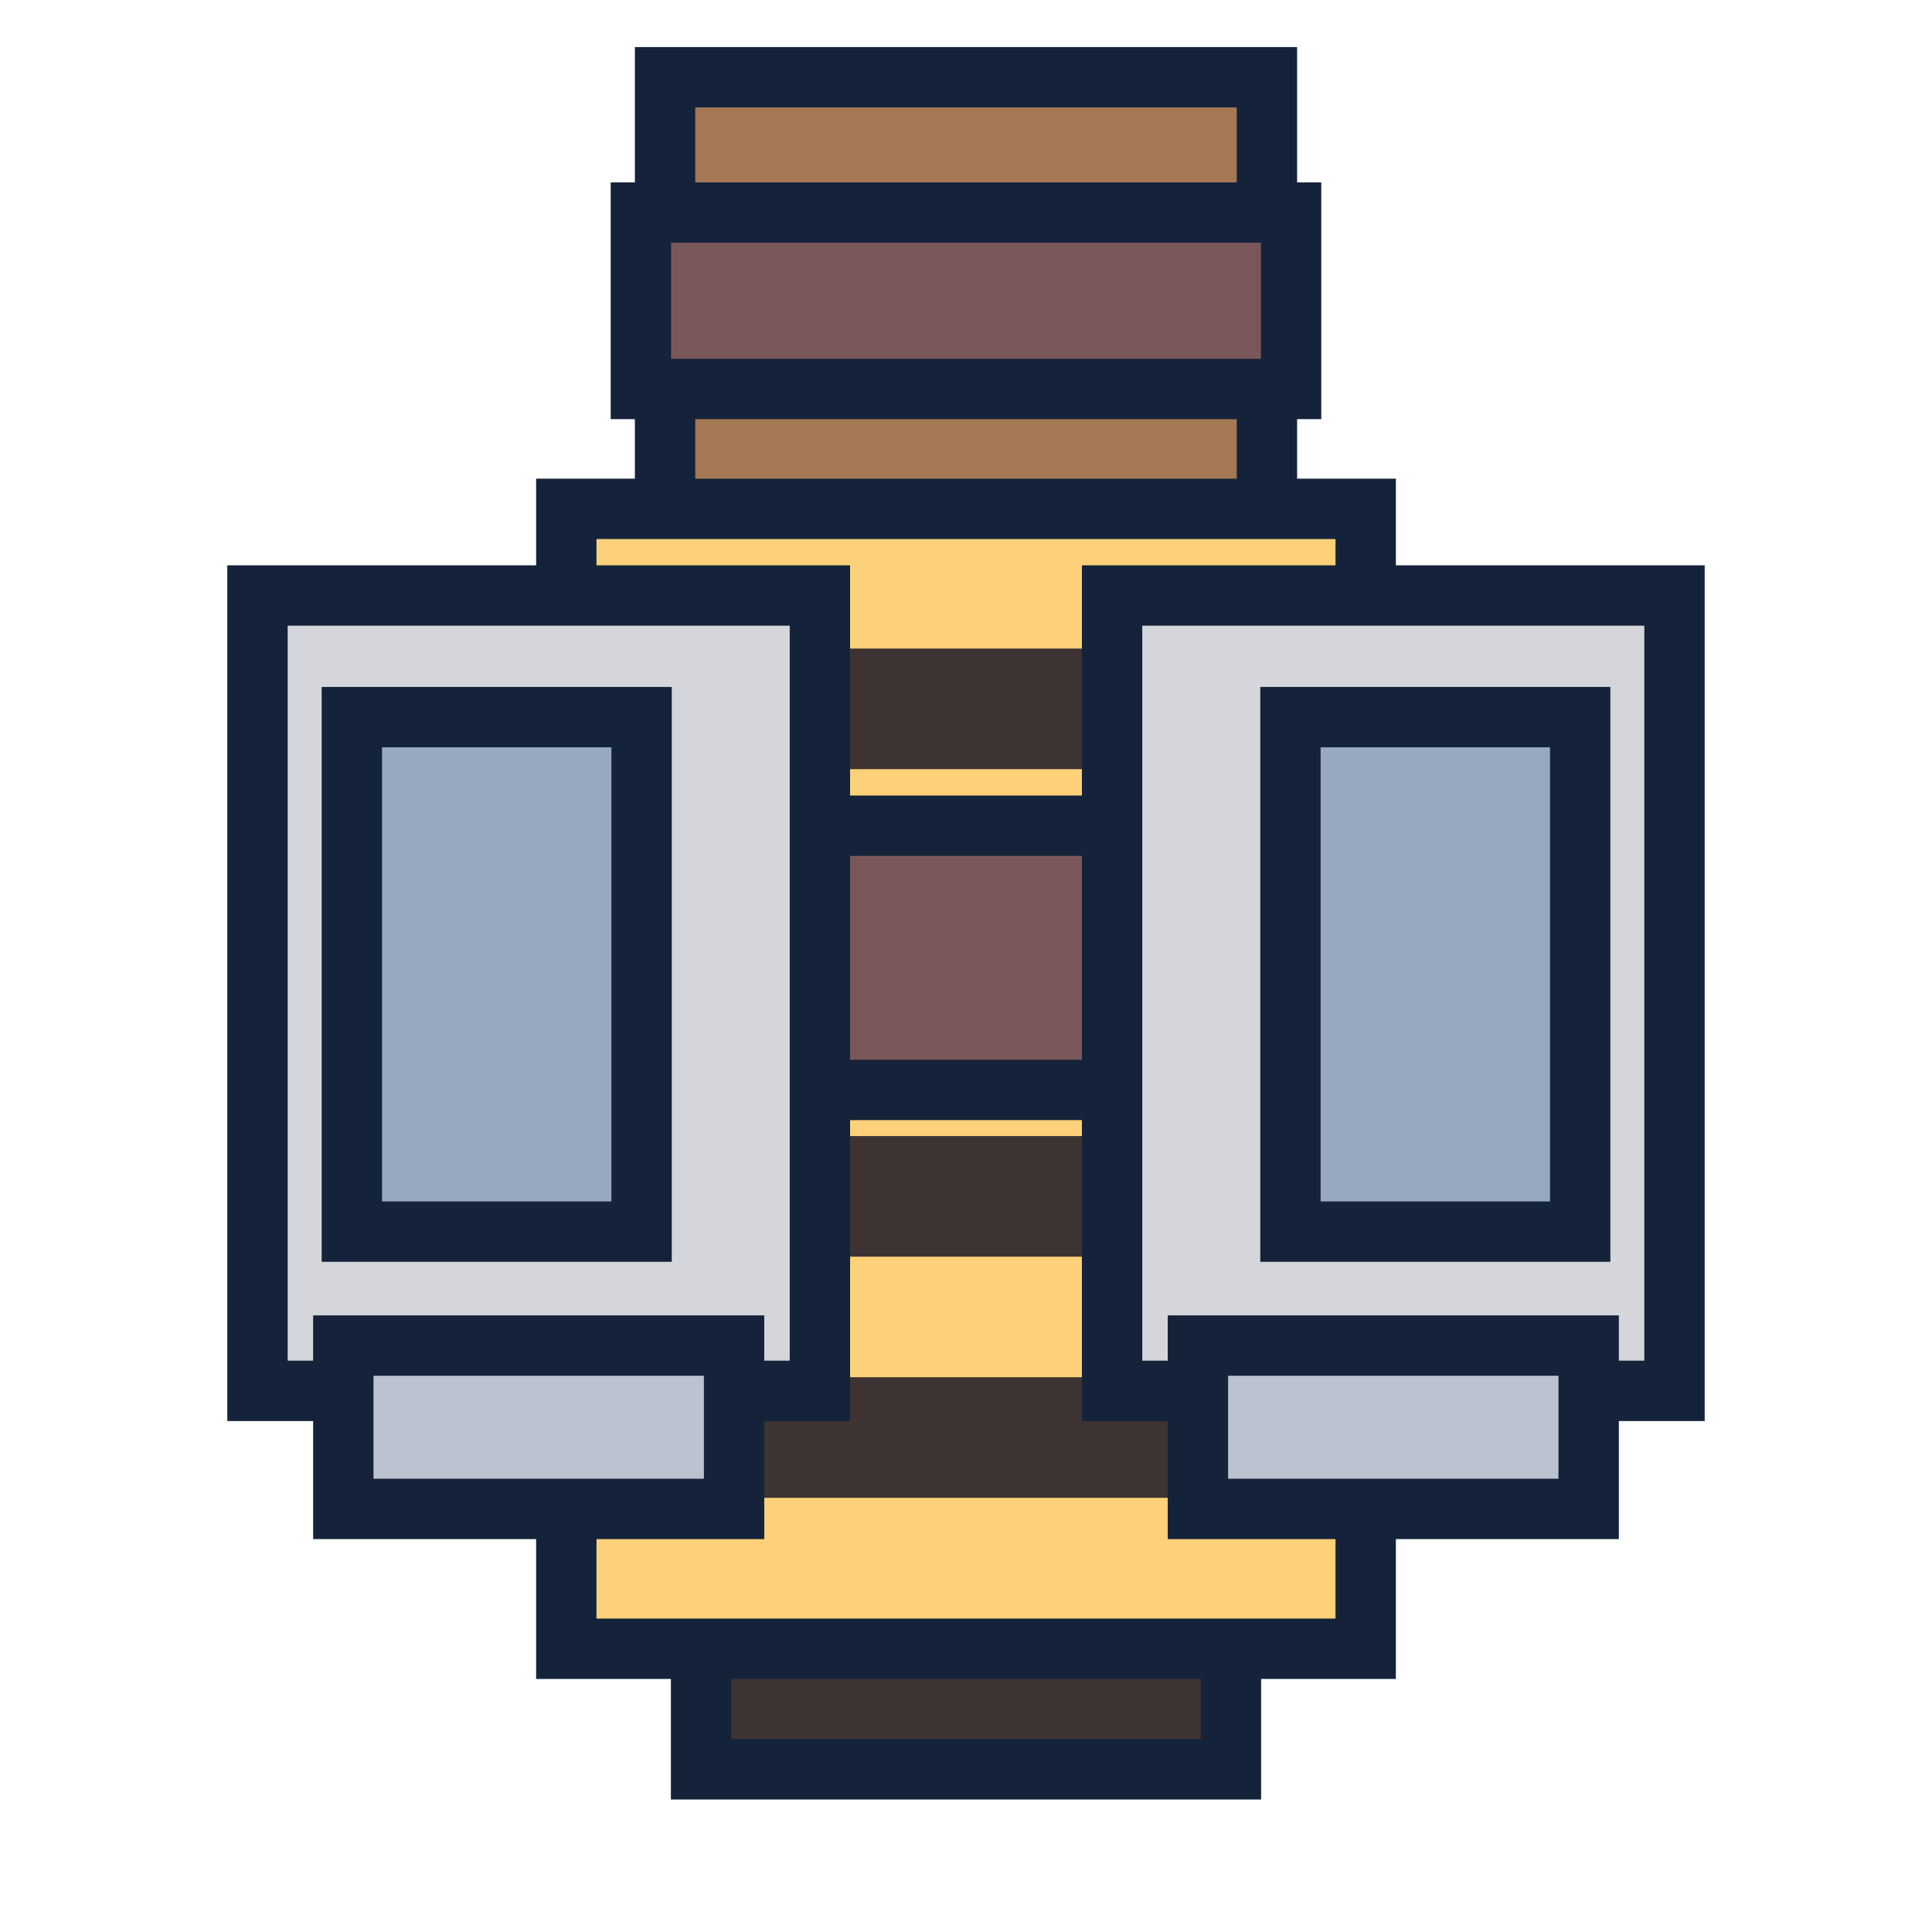
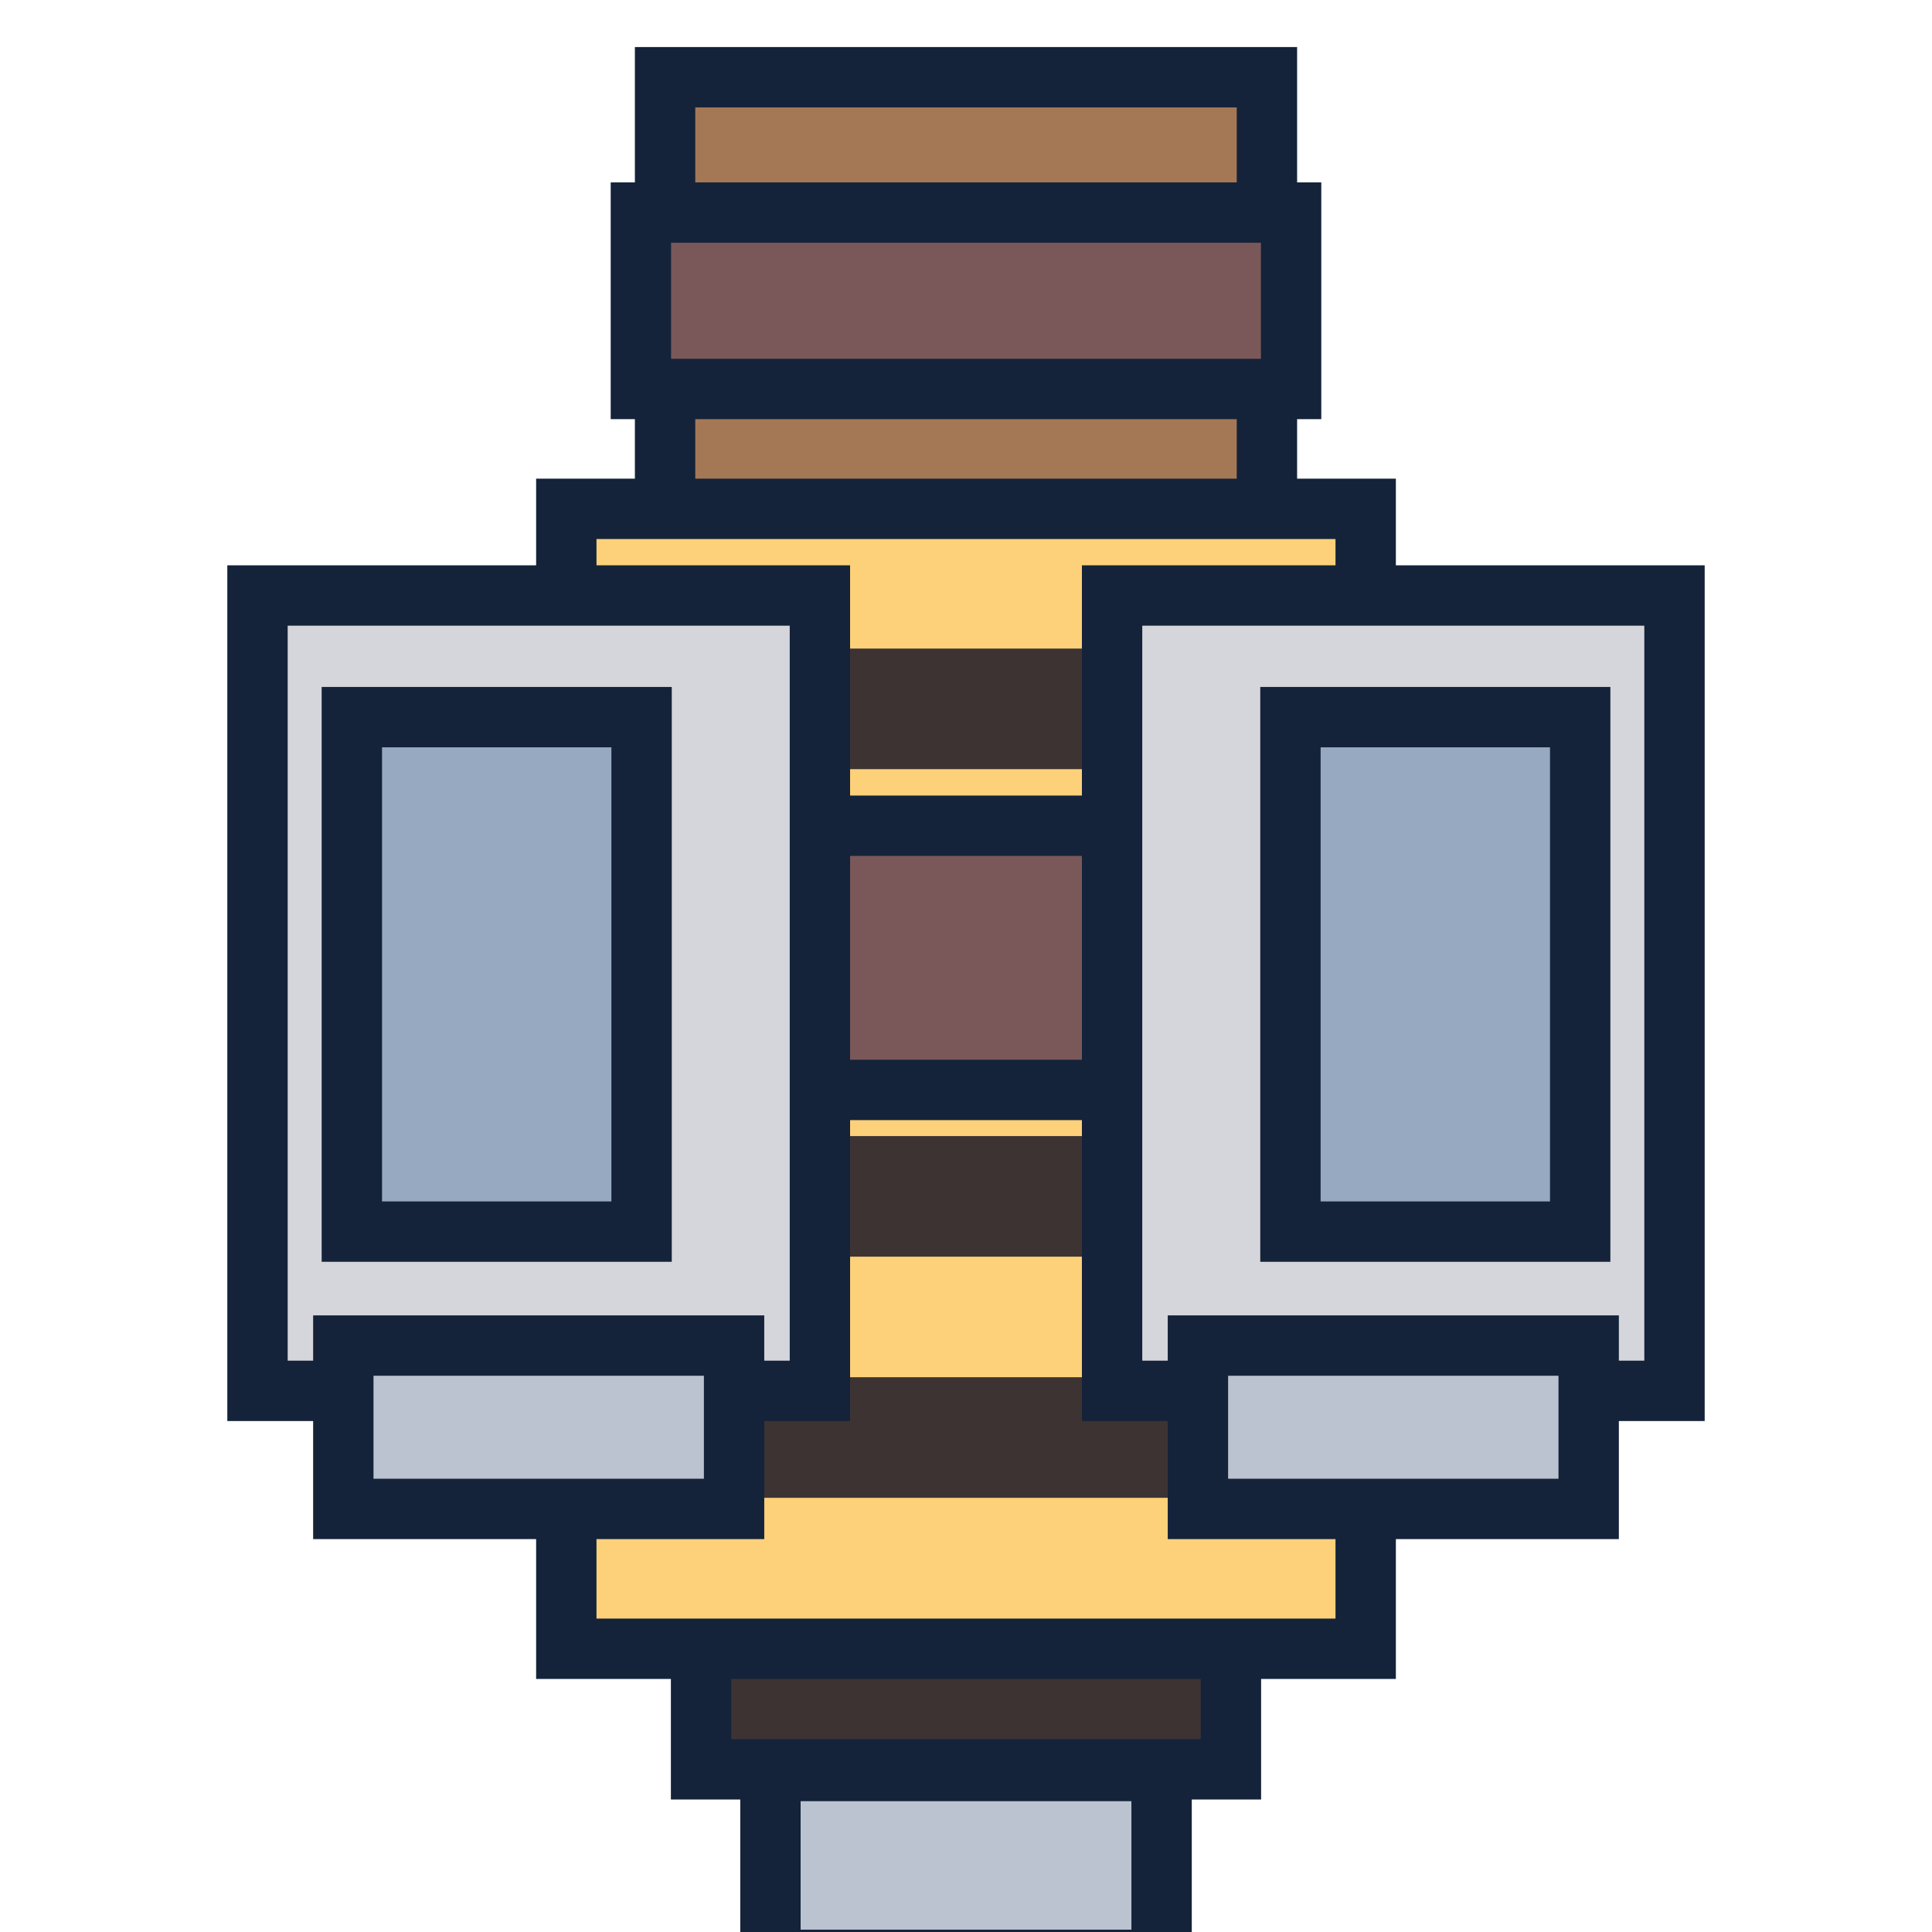
<svg xmlns="http://www.w3.org/2000/svg" width="256" height="256" viewBox="0 0 67.733 67.733" version="1.1" id="svg1">
  <defs id="defs1" />
  <g id="layer6" transform="matrix(1.26162,0,0,1.26162,-8.860187,-24.37837)" style="display:inline">
    <g id="layer5" transform="translate(-2.675654e-8,4.619937)" style="display:inline" />
    <g id="layer3" style="display:inline;fill:#734c44" transform="translate(-2.675654e-8,2.24514)">
      <rect style="fill:#a57855;fill-opacity:1;stroke:#14233a;stroke-width:3.355;stroke-linecap:square;stroke-dasharray:none;paint-order:stroke fill markers" id="rect10" width="15.047" height="12.36" x="26.343" y="20.063" />
      <rect style="fill:#7a5859;fill-opacity:1;stroke:#14233a;stroke-width:3.355;stroke-linecap:square;stroke-dasharray:none;paint-order:stroke fill markers" id="rect11" width="16.391" height="3.224" x="25.671" y="23.824" />
    </g>
    <g id="layer1" style="display:inline;fill:#fdd179" transform="translate(-0.07957379,3.527038)">
      <rect style="display:inline;fill:#3d3333;stroke:#14233a;stroke-width:3.355;stroke-linecap:square;stroke-dasharray:none;paint-order:stroke fill markers" id="rect9" width="13.046" height="3.351" x="27.423" y="60.773" />
      <rect style="fill:#fdd179;stroke:#14233a;stroke-width:3.355;stroke-linecap:square;stroke-dasharray:none;paint-order:stroke fill markers" id="rect2" width="20.536" height="29.999" x="23.678" y="30.775" />
      <g id="layer4">
        <rect style="fill:#3d3333;stroke-width:0.652;stroke-linecap:square;paint-order:stroke fill markers;stroke-dasharray:none" id="rect2-9" width="20.536" height="3.351" x="23.678" y="54.067" />
        <rect style="fill:#3d3333;stroke-width:0.652;stroke-linecap:square;paint-order:stroke fill markers" id="rect4" width="20.536" height="3.351" x="23.678" y="47.366" />
        <rect style="fill:#3d3333;stroke-width:0.652;stroke-linecap:square;paint-order:stroke fill markers" id="rect6" width="20.536" height="3.351" x="23.678" y="40.592" />
        <rect style="fill:#3d3333;fill-opacity:1;stroke-width:0.652;stroke-linecap:square;paint-order:stroke fill markers" id="rect8" width="20.536" height="3.351" x="23.678" y="33.819" />
      </g>
    </g>
    <g id="g9" style="display:inline;fill:#bbc3d0" transform="translate(-2.675654e-8,4.619937)">
      <rect style="fill:#7a5859;fill-opacity:1;stroke:#14233a;stroke-width:3.355;stroke-linecap:square;stroke-dasharray:none;paint-order:stroke fill markers" id="rect25" width="10.927" height="5.664" x="28.355" y="38.488" />
      <rect style="fill:#d5d6db;fill-opacity:1;stroke:#14233a;stroke-width:3.355;stroke-linecap:square;stroke-dasharray:none;paint-order:stroke fill markers" id="rect14" width="13.951" height="20.424" x="15.017" y="32.09" />
      <rect style="fill:#96a9c1;fill-opacity:1;stroke:#14233a;stroke-width:3.355;stroke-linecap:square;stroke-dasharray:none;paint-order:stroke fill markers" id="rect21" width="6.374" height="12.619" x="17.639" y="35.47" />
      <rect style="fill:#bbc3d0;fill-opacity:1;stroke:#14233a;stroke-width:3.355;stroke-linecap:square;stroke-dasharray:none;paint-order:stroke fill markers" id="rect23" width="9.181" height="2.862" x="17.402" y="52.933" />
      <rect style="fill:#d5d6db;fill-opacity:1;stroke:#14233a;stroke-width:3.355;stroke-linecap:square;stroke-dasharray:none;paint-order:stroke fill markers" id="rect1" width="13.951" height="20.424" x="-52.716" y="32.09" transform="scale(-1,1)" />
      <rect style="fill:#96a9c1;fill-opacity:1;stroke:#14233a;stroke-width:3.355;stroke-linecap:square;stroke-dasharray:none;paint-order:stroke fill markers" id="rect3" width="6.374" height="12.619" x="-50.095" y="35.47" transform="scale(-1,1)" />
      <rect style="fill:#bbc3d0;fill-opacity:1;stroke:#14233a;stroke-width:3.355;stroke-linecap:square;stroke-dasharray:none;paint-order:stroke fill markers" id="rect5" width="9.181" height="2.862" x="-50.331" y="52.933" transform="scale(-1,1)" />
    </g>
-     <g id="layer7" transform="translate(0,-0.4214548)" style="display:none">
-       <rect style="fill:#bbc3d0;fill-opacity:1;stroke:none;stroke-width:0;stroke-linecap:square;stroke-dasharray:none;paint-order:stroke fill markers" id="rect31" width="5.46" height="3.57" x="31.137" y="63.453" />
-       <rect style="fill:#f1f6f0;fill-opacity:1;stroke:none;stroke-width:0;stroke-linecap:square;stroke-dasharray:none;paint-order:stroke fill markers" id="rect32" width="1.89" height="5.67" x="32.922" y="67.023" />
+     <g id="layer7" transform="translate(0,5.922321)" style="display:inline">
+       <rect style="fill:#f1f6f0;fill-opacity:1;stroke:#14233a;stroke-width:3.355;stroke-linecap:square;stroke-dasharray:none;paint-order:stroke fill markers" id="rect7" width="2.077" height="5.67" x="32.828" y="72.692" />
+       <rect style="display:inline;fill:#f1f6f0;fill-opacity:1;stroke:#14233a;stroke-width:3.355;stroke-linecap:square;stroke-dasharray:none;paint-order:stroke fill markers" id="rect32" width="5.248" height="5.67" x="31.242" y="67.023" />
+       <rect style="display:inline;fill:#bbc3d0;fill-opacity:1;stroke:#14233a;stroke-width:3.355;stroke-linecap:square;stroke-dasharray:none;paint-order:stroke fill markers" id="rect31" width="9.192" height="3.57" x="29.271" y="63.453" />
    </g>
    <g id="layer2" style="display:none">
      <rect style="display:inline;fill:#de9f47;fill-opacity:1;stroke:none;stroke-width:3.355;stroke-linecap:square;stroke-dasharray:none;paint-order:stroke fill markers" id="rect21-9" width="6.374" height="12.619" x="17.639" y="40.09" />
      <rect style="display:inline;fill:#de9f47;fill-opacity:1;stroke:none;stroke-width:3.355;stroke-linecap:square;stroke-dasharray:none;paint-order:stroke fill markers" id="rect3-3" width="6.374" height="12.619" x="-50.095" y="40.09" transform="scale(-1,1)" />
    </g>
  </g>
</svg>
